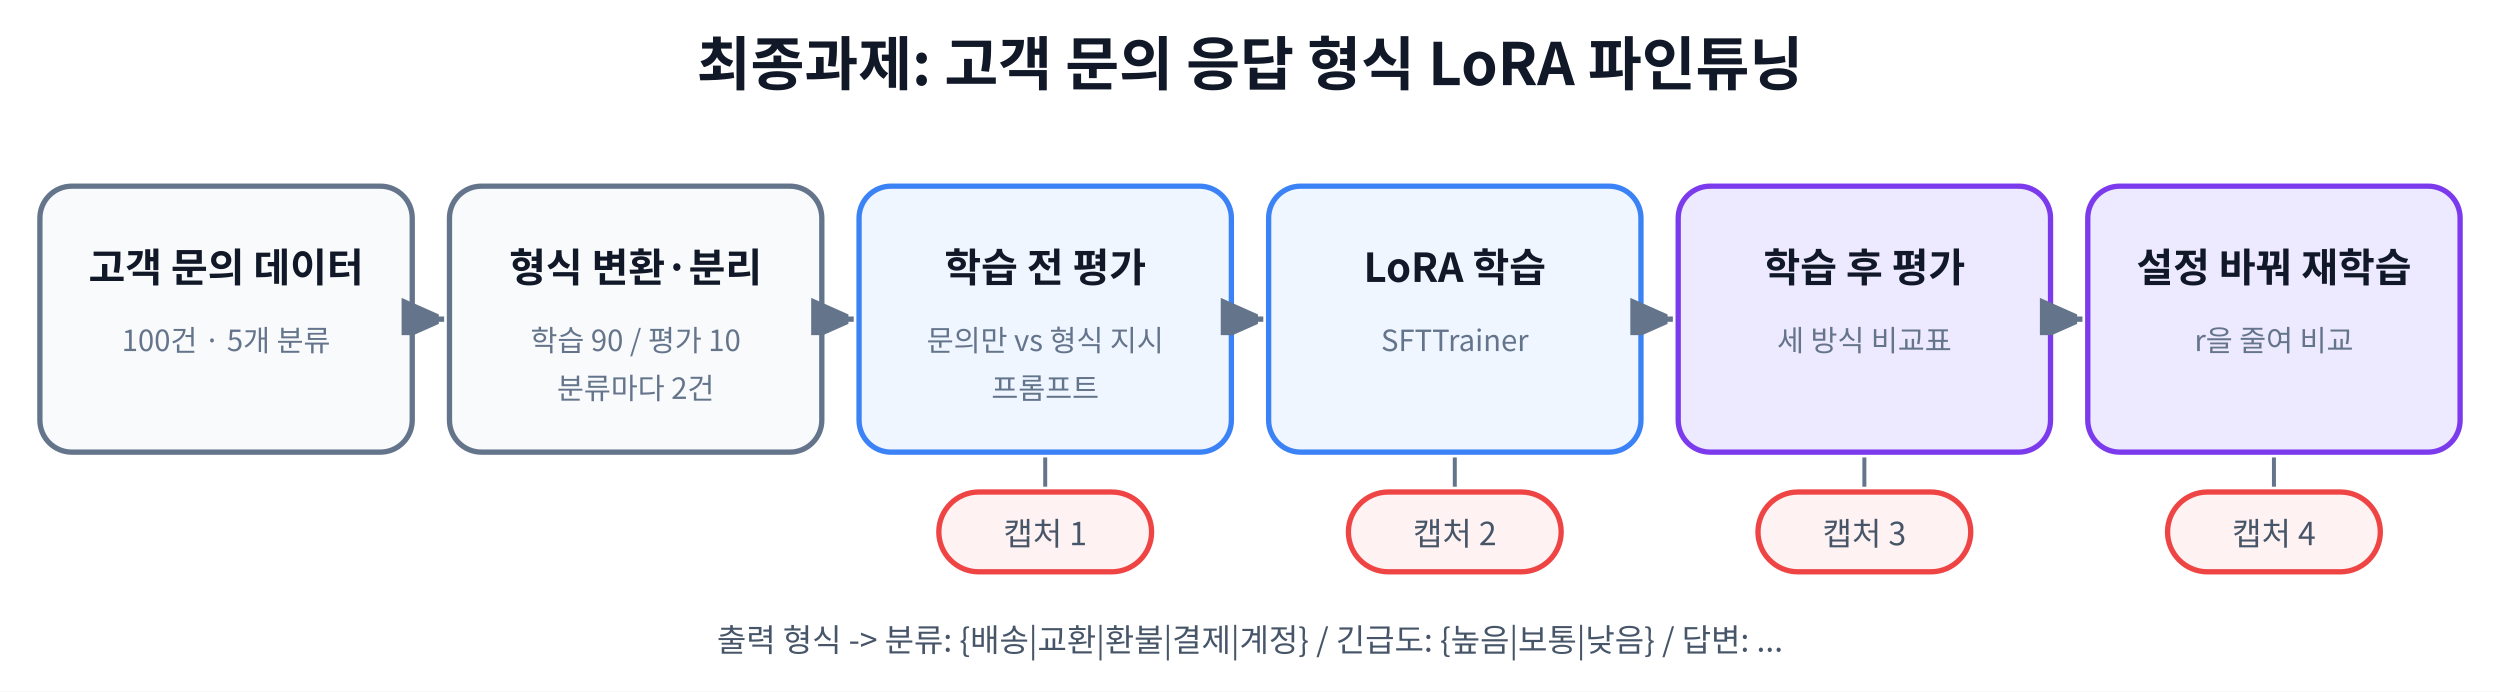
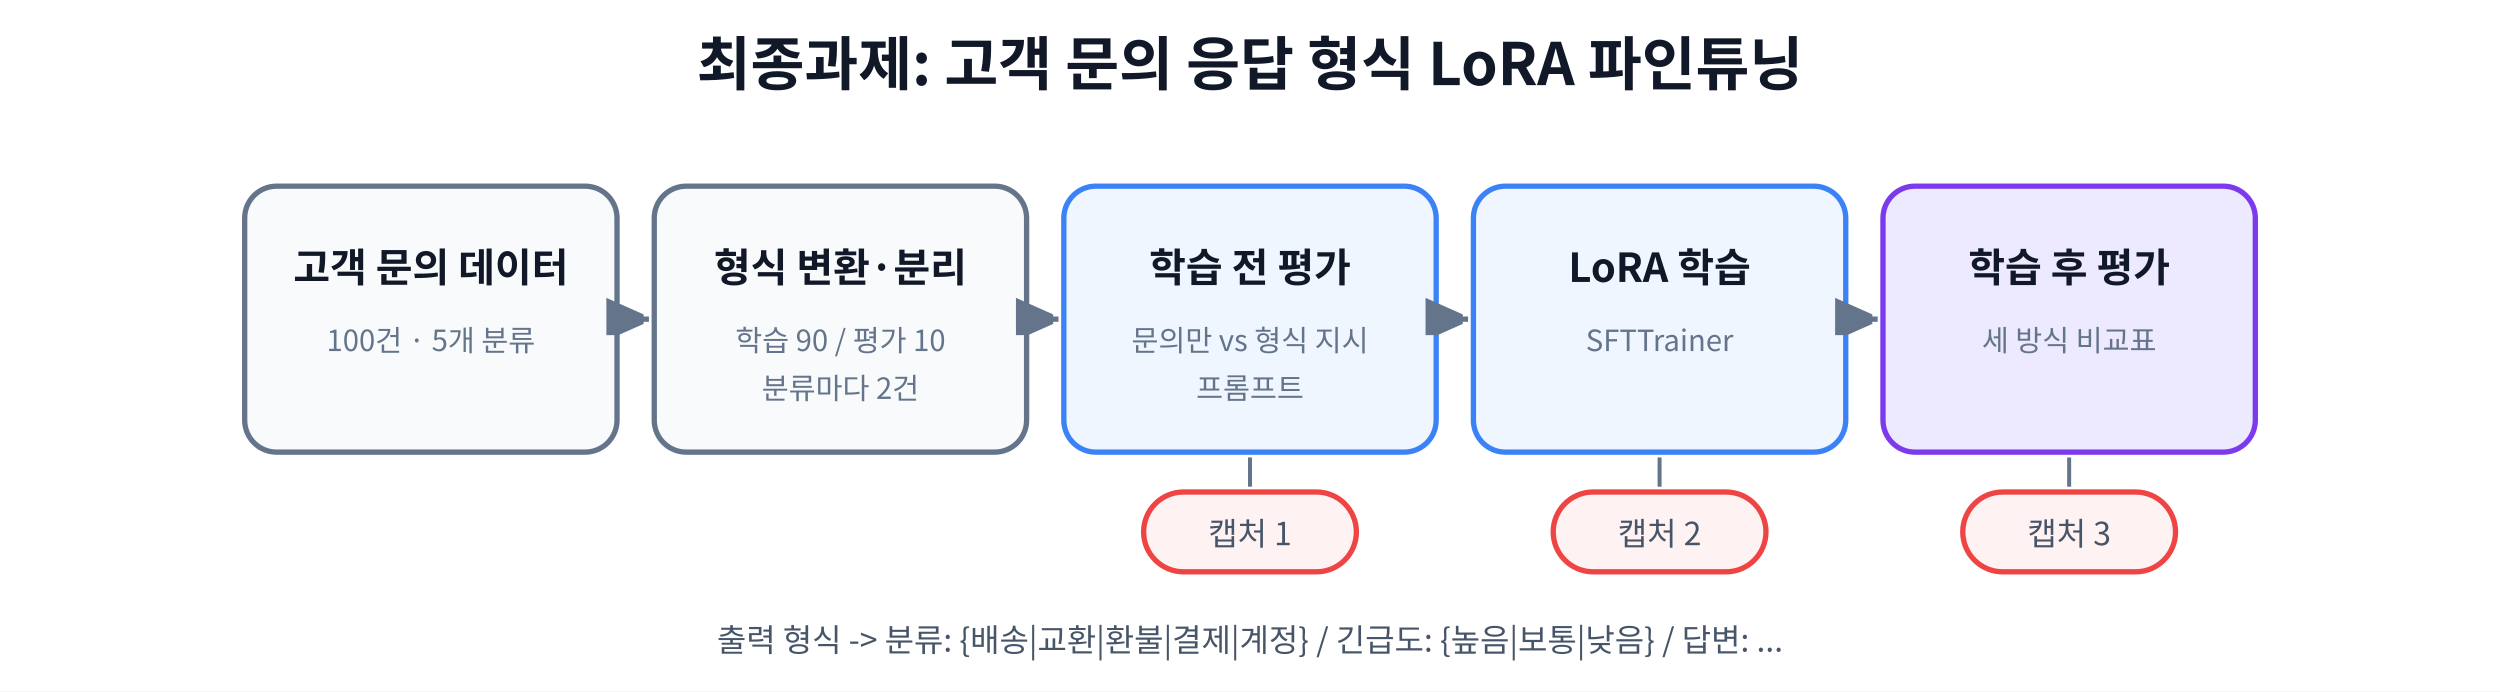
<svg xmlns="http://www.w3.org/2000/svg" width="940" height="260" viewBox="0 0 940 260" role="img" aria-labelledby="title desc">
  <defs>
    <marker id="arrow-gray" markerWidth="7" markerHeight="7" refX="8" refY="4" orient="auto" markerUnits="strokeWidth">
      <path d="M0,0 L0,8 L9,4 z" fill="#64748b" />
    </marker>
    <style>
      text { font-family: 'Malgun Gothic', 'Apple SD Gothic Neo', 'Noto Sans KR', 'Noto Sans CJK KR', 'NanumGothic', sans-serif; }
      .title { font-size: 22px; font-weight: 700; fill: #111827; }
      .box-title { font-size: 15px; font-weight: 700; fill: #111827; }
      .small { font-size: 12px; font-weight: 500; fill: #475569; }
      .tiny { font-size: 11px; font-weight: 500; fill: #64748b; }
      .caption { font-size: 12px; font-weight: 500; fill: #475569; }
    </style>
  </defs>
  <rect width="940" height="260" fill="#ffffff" />
  <text x="470" y="32" text-anchor="middle" class="title">최종과제: 고객 문의 응답 형식 LoRA 파인튜닝</text>
-   <rect x="15" y="70" width="140" height="100" rx="12" fill="#f8fafc" stroke="#64748b" stroke-width="2" />
-   <text x="85" y="106" text-anchor="middle" class="box-title">고객 문의 데이터</text>
-   <text x="85" y="132" text-anchor="middle" class="tiny">100건 · 5개 분류</text>
-   <line x1="157" y1="120" x2="167" y2="120" stroke="#64748b" stroke-width="2" marker-end="url(#arrow-gray)" />
-   <rect x="169" y="70" width="140" height="100" rx="12" fill="#f8fafc" stroke="#64748b" stroke-width="2" />
-   <text x="239" y="106" text-anchor="middle" class="box-title">형식 변환·분리</text>
-   <text x="239" y="132" text-anchor="middle" class="tiny">학습 90 / 평가 10</text>
-   <text x="239" y="150" text-anchor="middle" class="tiny">분류마다 2건</text>
-   <line x1="311" y1="120" x2="321" y2="120" stroke="#64748b" stroke-width="2" marker-end="url(#arrow-gray)" />
-   <rect x="323" y="70" width="140" height="100" rx="12" fill="#eff6ff" stroke="#3b82f6" stroke-width="2" />
-   <text x="393" y="106" text-anchor="middle" class="box-title" fill="#1d4ed8">학습 전 평가</text>
-   <text x="393" y="132" text-anchor="middle" class="tiny">문의만 vs 형식 지시</text>
-   <text x="393" y="150" text-anchor="middle" class="tiny">프롬프트</text>
-   <rect x="353" y="185" width="80" height="30" rx="15" fill="#fef2f2" stroke="#ef4444" stroke-width="2" />
-   <text x="393" y="205" text-anchor="middle" class="small">캡처 1</text>
-   <line x1="393" y1="172" x2="393" y2="183" stroke="#64748b" stroke-width="1.5" />
-   <line x1="465" y1="120" x2="475" y2="120" stroke="#64748b" stroke-width="2" marker-end="url(#arrow-gray)" />
-   <rect x="477" y="70" width="140" height="100" rx="12" fill="#eff6ff" stroke="#3b82f6" stroke-width="2" />
-   <text x="547" y="106" text-anchor="middle" class="box-title" fill="#1d4ed8">LoRA 학습</text>
-   <text x="547" y="132" text-anchor="middle" class="tiny">SFTTrainer</text>
-   <rect x="507" y="185" width="80" height="30" rx="15" fill="#fef2f2" stroke="#ef4444" stroke-width="2" />
-   <text x="547" y="205" text-anchor="middle" class="small">캡처 2</text>
-   <line x1="547" y1="172" x2="547" y2="183" stroke="#64748b" stroke-width="1.5" />
-   <line x1="619" y1="120" x2="629" y2="120" stroke="#64748b" stroke-width="2" marker-end="url(#arrow-gray)" />
-   <rect x="631" y="70" width="140" height="100" rx="12" fill="#ede9fe" stroke="#7c3aed" stroke-width="2" />
-   <text x="701" y="106" text-anchor="middle" class="box-title" fill="#5b21b6">학습 후 평가</text>
-   <text x="701" y="132" text-anchor="middle" class="tiny">세 방식 비교표</text>
-   <rect x="661" y="185" width="80" height="30" rx="15" fill="#fef2f2" stroke="#ef4444" stroke-width="2" />
-   <text x="701" y="205" text-anchor="middle" class="small">캡처 3</text>
-   <line x1="701" y1="172" x2="701" y2="183" stroke="#64748b" stroke-width="1.5" />
-   <line x1="773" y1="120" x2="783" y2="120" stroke="#64748b" stroke-width="2" marker-end="url(#arrow-gray)" />
-   <rect x="785" y="70" width="140" height="100" rx="12" fill="#ede9fe" stroke="#7c3aed" stroke-width="2" />
-   <text x="855" y="106" text-anchor="middle" class="box-title" fill="#5b21b6">설정 바꿔 재학습</text>
-   <text x="855" y="132" text-anchor="middle" class="tiny">r을 줄여 비교</text>
-   <rect x="815" y="185" width="80" height="30" rx="15" fill="#fef2f2" stroke="#ef4444" stroke-width="2" />
-   <text x="855" y="205" text-anchor="middle" class="small">캡처 4</text>
-   <line x1="855" y1="172" x2="855" y2="183" stroke="#64748b" stroke-width="1.5" />
+   <g transform="translate(77,0)">
+     <rect x="15" y="70" width="140" height="100" rx="12" fill="#f8fafc" stroke="#64748b" stroke-width="2" />
+     <text x="85" y="106" text-anchor="middle" class="box-title">고객 문의 데이터</text>
+     <text x="85" y="132" text-anchor="middle" class="tiny">100건 · 5개 분류</text>
+     <line x1="157" y1="120" x2="167" y2="120" stroke="#64748b" stroke-width="2" marker-end="url(#arrow-gray)" />
+     <rect x="169" y="70" width="140" height="100" rx="12" fill="#f8fafc" stroke="#64748b" stroke-width="2" />
+     <text x="239" y="106" text-anchor="middle" class="box-title">형식 변환·분리</text>
+     <text x="239" y="132" text-anchor="middle" class="tiny">학습 90 / 평가 10</text>
+     <text x="239" y="150" text-anchor="middle" class="tiny">분류마다 2건</text>
+     <line x1="311" y1="120" x2="321" y2="120" stroke="#64748b" stroke-width="2" marker-end="url(#arrow-gray)" />
+     <rect x="323" y="70" width="140" height="100" rx="12" fill="#eff6ff" stroke="#3b82f6" stroke-width="2" />
+     <text x="393" y="106" text-anchor="middle" class="box-title" fill="#1d4ed8">학습 전 평가</text>
+     <text x="393" y="132" text-anchor="middle" class="tiny">문의만 vs 형식 지시</text>
+     <text x="393" y="150" text-anchor="middle" class="tiny">프롬프트</text>
+     <rect x="353" y="185" width="80" height="30" rx="15" fill="#fef2f2" stroke="#ef4444" stroke-width="2" />
+     <text x="393" y="205" text-anchor="middle" class="small">캡처 1</text>
+     <line x1="393" y1="172" x2="393" y2="183" stroke="#64748b" stroke-width="1.5" />
+     <line x1="465" y1="120" x2="475" y2="120" stroke="#64748b" stroke-width="2" marker-end="url(#arrow-gray)" />
+     <rect x="477" y="70" width="140" height="100" rx="12" fill="#eff6ff" stroke="#3b82f6" stroke-width="2" />
+     <text x="547" y="106" text-anchor="middle" class="box-title" fill="#1d4ed8">LoRA 학습</text>
+     <text x="547" y="132" text-anchor="middle" class="tiny">SFTTrainer</text>
+     <rect x="507" y="185" width="80" height="30" rx="15" fill="#fef2f2" stroke="#ef4444" stroke-width="2" />
+     <text x="547" y="205" text-anchor="middle" class="small">캡처 2</text>
+     <line x1="547" y1="172" x2="547" y2="183" stroke="#64748b" stroke-width="1.5" />
+     <line x1="619" y1="120" x2="629" y2="120" stroke="#64748b" stroke-width="2" marker-end="url(#arrow-gray)" />
+     <rect x="631" y="70" width="140" height="100" rx="12" fill="#ede9fe" stroke="#7c3aed" stroke-width="2" />
+     <text x="701" y="106" text-anchor="middle" class="box-title" fill="#5b21b6">학습 후 평가</text>
+     <text x="701" y="132" text-anchor="middle" class="tiny">세 방식 비교표</text>
+     <rect x="661" y="185" width="80" height="30" rx="15" fill="#fef2f2" stroke="#ef4444" stroke-width="2" />
+     <text x="701" y="205" text-anchor="middle" class="small">캡처 3</text>
+     <line x1="701" y1="172" x2="701" y2="183" stroke="#64748b" stroke-width="1.5" />
+   </g>
  <text x="470" y="245" text-anchor="middle" class="caption">출력 형식 -&gt; 분류: {배송|교환|환불|결제|계정} / 긴급도: {높음|보통|낮음} / 답변: ...</text>
</svg>
